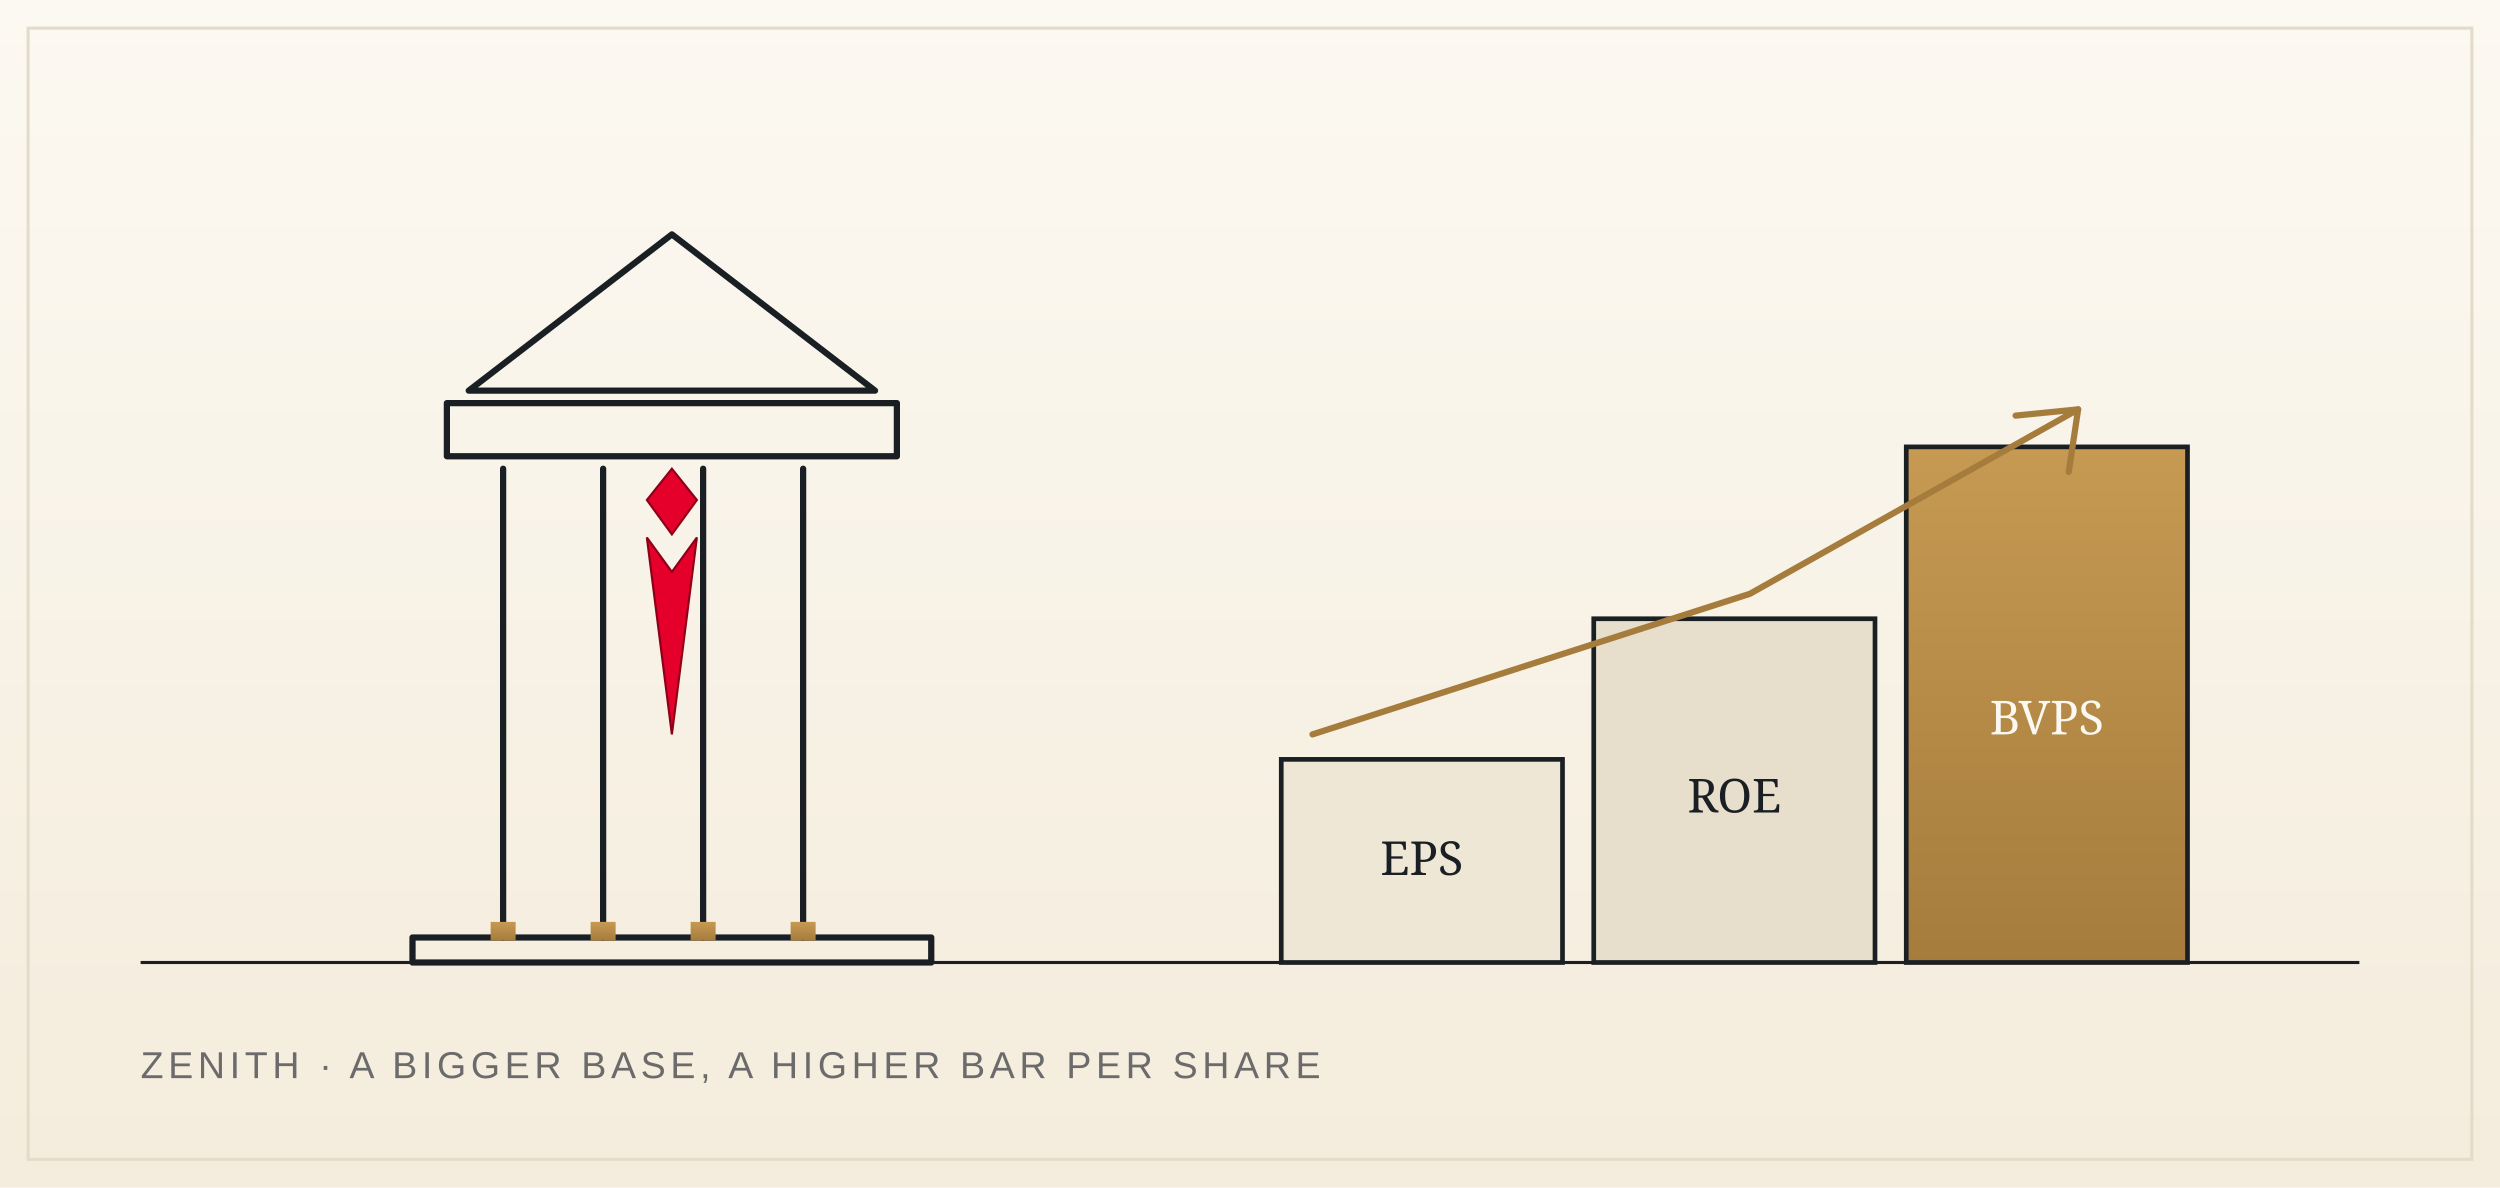
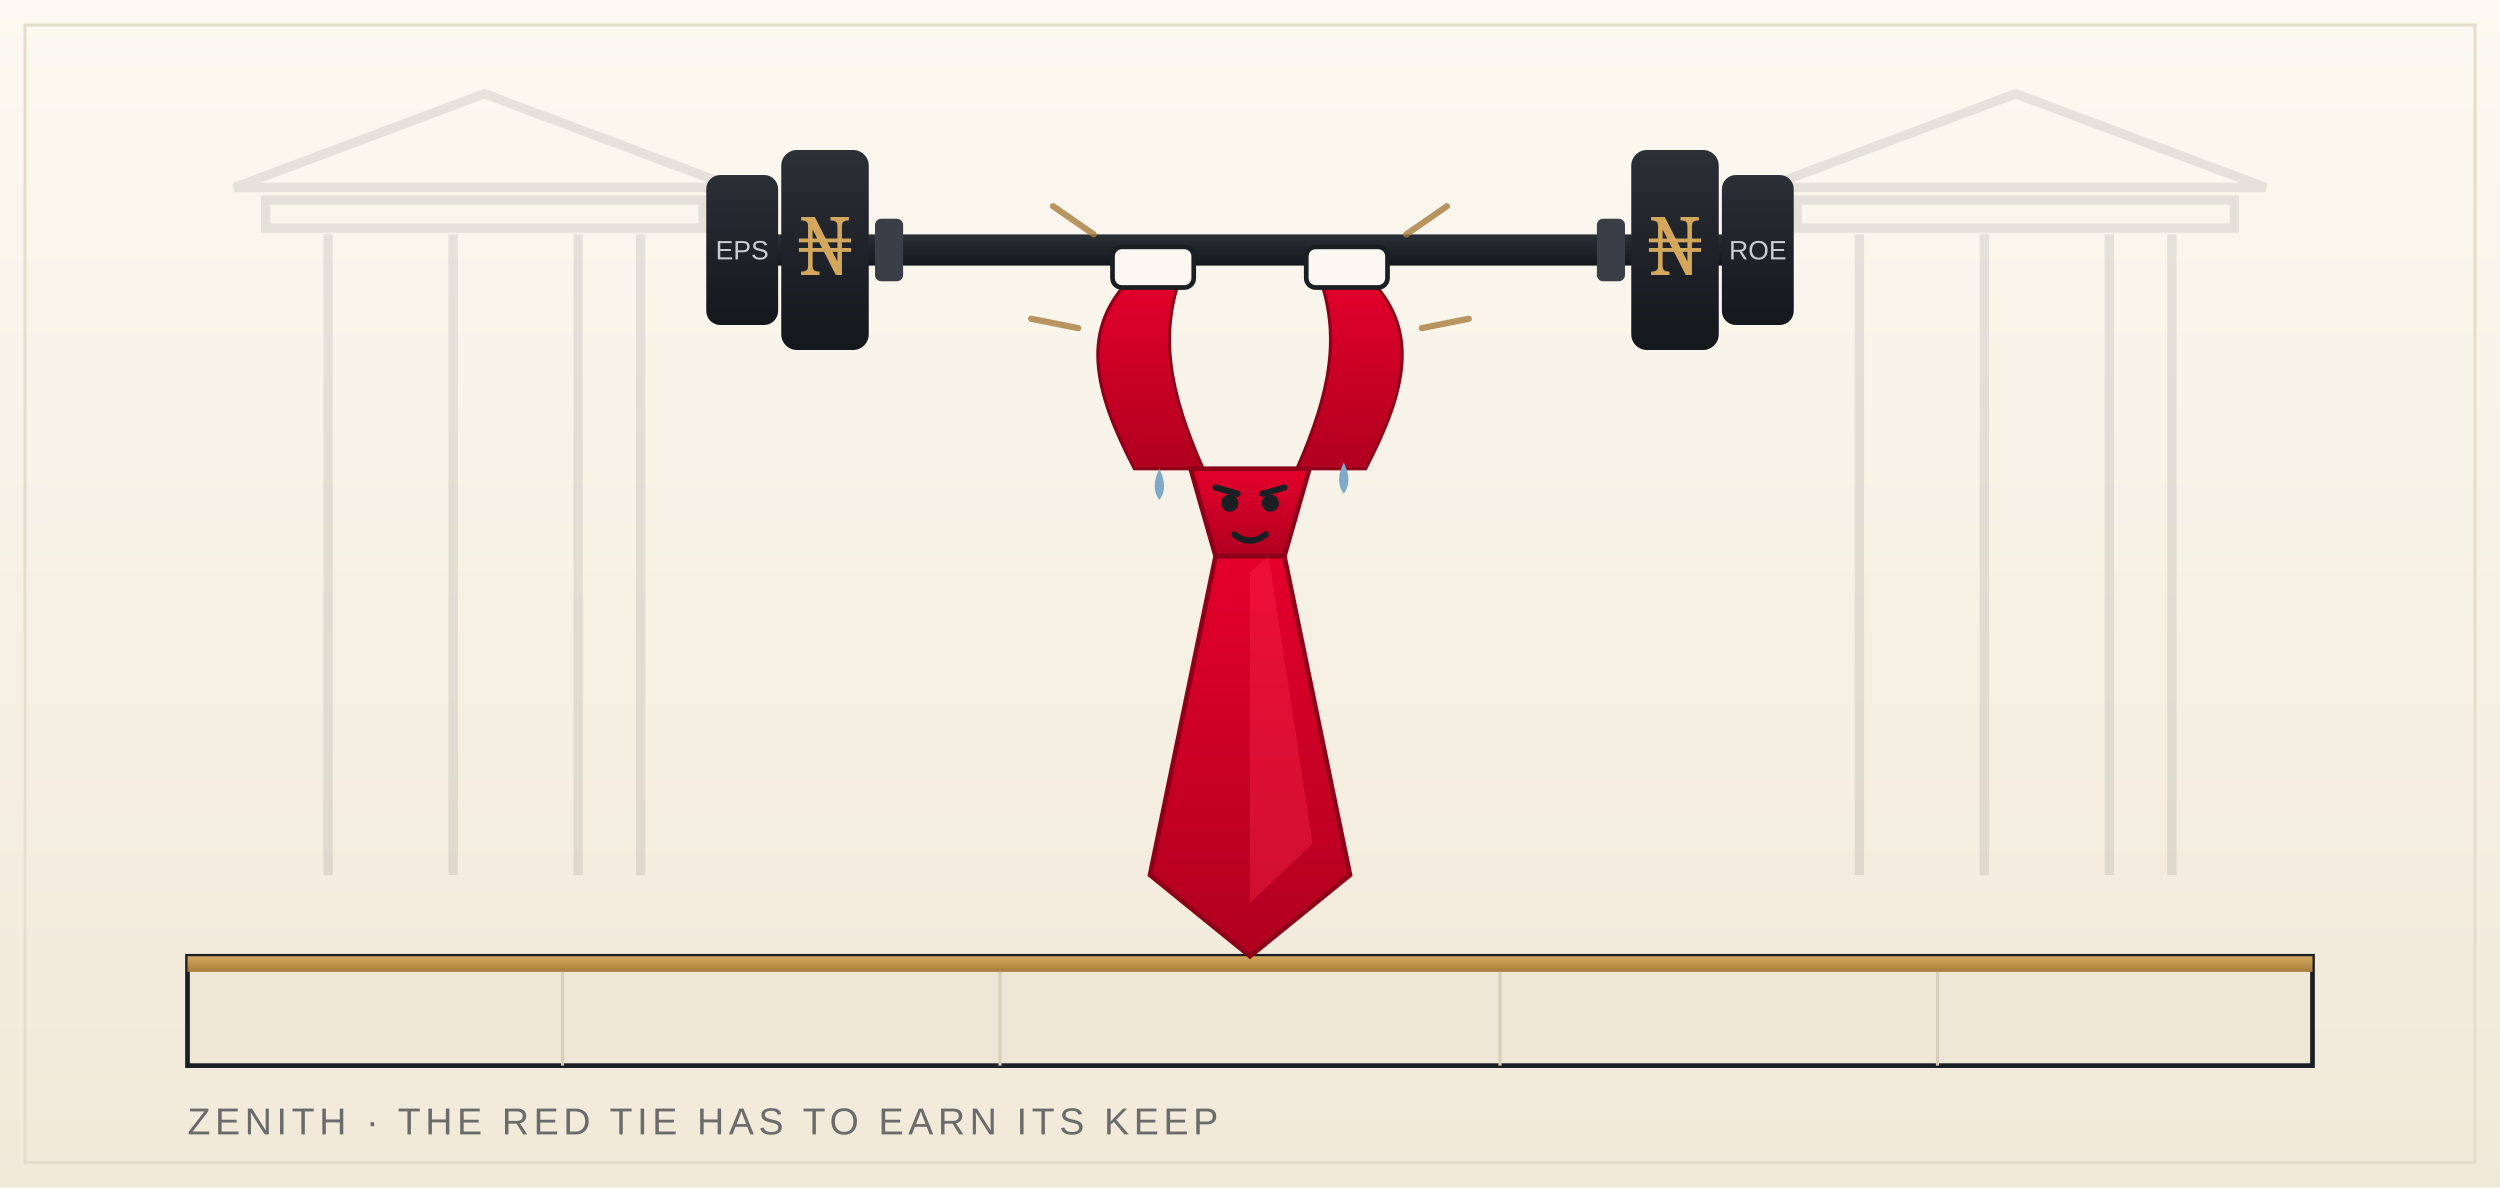
- <svg xmlns="http://www.w3.org/2000/svg" viewBox="0 0 1600 760" width="1600" height="760" role="img" aria-label="Editorial illustration: a classical bank facade with a red tie, beside ascending blocks marked EPS, ROE and BVPS.">
+ <svg xmlns="http://www.w3.org/2000/svg" viewBox="0 0 1600 760" width="1600" height="760" role="img" aria-label="Editorial illustration: a personified red Zenith tie, straining and sweating, lifts a heavy barbell of naira plates overhead outside a marble bank.">
  <defs>
-     <linearGradient id="sky" x1="0" y1="0" x2="0" y2="1">
+     <linearGradient id="bg" x1="0" y1="0" x2="0" y2="1">
      <stop offset="0" stop-color="#FCF9F2" />
-       <stop offset="1" stop-color="#F4ECDC" />
+       <stop offset="1" stop-color="#F1E9D8" />
+     </linearGradient>
+     <linearGradient id="tie" x1="0" y1="0" x2="0" y2="1">
+       <stop offset="0" stop-color="#E4002B" />
+       <stop offset="1" stop-color="#B00020" />
+     </linearGradient>
+     <linearGradient id="plate" x1="0" y1="0" x2="0" y2="1">
+       <stop offset="0" stop-color="#2B2F36" />
+       <stop offset="1" stop-color="#14171C" />
    </linearGradient>
    <linearGradient id="brass" x1="0" y1="0" x2="0" y2="1">
-       <stop offset="0" stop-color="#C69A52" />
+       <stop offset="0" stop-color="#D3A85C" />
      <stop offset="1" stop-color="#A67C3D" />
    </linearGradient>
  </defs>
-   <rect width="1600" height="760" fill="url(#sky)" />
-   <rect x="18" y="18" width="1564" height="724" fill="none" stroke="#E4DCCB" stroke-width="2" />
-   <line x1="90" y1="616" x2="1510" y2="616" stroke="#1A1F24" stroke-width="2" />
-   <g stroke="#1A1F24" stroke-width="4" fill="none" stroke-linejoin="round" stroke-linecap="round">
-     <path d="M300 250 L560 250 L430 150 Z" />
-     <rect x="286" y="258" width="288" height="34" />
-     <line x1="322" y1="300" x2="322" y2="600" />
-     <line x1="386" y1="300" x2="386" y2="600" />
-     <line x1="450" y1="300" x2="450" y2="600" />
-     <line x1="514" y1="300" x2="514" y2="600" />
-     <rect x="264" y="600" width="332" height="16" />
+   <rect width="1600" height="760" fill="url(#bg)" />
+   <rect x="16" y="16" width="1568" height="728" fill="none" stroke="#E6DECC" stroke-width="2" />
+   <g opacity="0.10" fill="none" stroke="#1A1F24" stroke-width="6">
+     <path d="M150 120 L470 120 L310 60 Z" />
+     <rect x="170" y="128" width="280" height="18" />
+     <line x1="210" y1="150" x2="210" y2="560" />
+     <line x1="290" y1="150" x2="290" y2="560" />
+     <line x1="370" y1="150" x2="370" y2="560" />
+     <line x1="410" y1="150" x2="410" y2="560" />
+     <path d="M1130 120 L1450 120 L1290 60 Z" />
+     <rect x="1150" y="128" width="280" height="18" />
+     <line x1="1190" y1="150" x2="1190" y2="560" />
+     <line x1="1270" y1="150" x2="1270" y2="560" />
+     <line x1="1350" y1="150" x2="1350" y2="560" />
+     <line x1="1390" y1="150" x2="1390" y2="560" />
  </g>
-   <g fill="url(#brass)">
-     <rect x="314" y="590" width="16" height="12" />
-     <rect x="378" y="590" width="16" height="12" />
-     <rect x="442" y="590" width="16" height="12" />
-     <rect x="506" y="590" width="16" height="12" />
+   <rect x="120" y="612" width="1360" height="70" fill="#EFE7D6" stroke="#1A1F24" stroke-width="3" />
+   <rect x="120" y="612" width="1360" height="10" fill="url(#brass)" />
+   <g stroke="#D8CFBB" stroke-width="2">
+     <line x1="360" y1="622" x2="360" y2="682" />
+     <line x1="640" y1="622" x2="640" y2="682" />
+     <line x1="960" y1="622" x2="960" y2="682" />
+     <line x1="1240" y1="622" x2="1240" y2="682" />
  </g>
  <g>
-     <path d="M430 300 l-16 20 16 22 16 -22 Z" fill="#E4002B" />
-     <path d="M414 344 L430 470 L446 344 L430 366 Z" fill="#E4002B" />
-     <path d="M430 300 l-16 20 16 22 16 -22 Z" fill="none" stroke="#8E0018" stroke-width="1.4" />
-     <path d="M414 344 L430 470 L446 344 L430 366 Z" fill="none" stroke="#8E0018" stroke-width="1.4" />
+     <rect x="470" y="150" width="660" height="20" rx="10" fill="url(#plate)" />
+     <rect x="560" y="140" width="18" height="40" rx="4" fill="#3A3F47" />
+     <rect x="1022" y="140" width="18" height="40" rx="4" fill="#3A3F47" />
+     <rect x="500" y="96" width="56" height="128" rx="10" fill="url(#plate)" />
+     <rect x="452" y="112" width="46" height="96" rx="9" fill="url(#plate)" />
+     <rect x="1044" y="96" width="56" height="128" rx="10" fill="url(#plate)" />
+     <rect x="1102" y="112" width="46" height="96" rx="9" fill="url(#plate)" />
+     <text x="528" y="176" font-family="Georgia, serif" font-size="52" fill="#D3A85C" text-anchor="middle">₦</text>
+     <text x="475" y="166" font-family="Arial, sans-serif" font-size="17" fill="#C9CDD3" text-anchor="middle">EPS</text>
+     <text x="1072" y="176" font-family="Georgia, serif" font-size="52" fill="#D3A85C" text-anchor="middle">₦</text>
+     <text x="1125" y="166" font-family="Arial, sans-serif" font-size="17" fill="#C9CDD3" text-anchor="middle">ROE</text>
  </g>
-   <g font-family="Georgia, serif" font-size="30" fill="#1A1F24" text-anchor="middle">
-     <rect x="820" y="486" width="180" height="130" fill="#EFE7D6" stroke="#1A1F24" stroke-width="3" />
-     <text x="910" y="560">EPS</text>
-     <rect x="1020" y="396" width="180" height="220" fill="#E7DFCC" stroke="#1A1F24" stroke-width="3" />
-     <text x="1110" y="520">ROE</text>
-     <rect x="1220" y="286" width="180" height="330" fill="url(#brass)" stroke="#1A1F24" stroke-width="3" />
-     <text x="1310" y="470" fill="#FBF8F1">BVPS</text>
+   <g fill="url(#tie)" stroke="#8E0018" stroke-width="2">
+     <path d="M726 300 C700 250 690 210 726 176 l30 0 C742 214 748 250 770 300 Z" />
+     <path d="M874 300 C900 250 910 210 874 176 l-30 0 C858 214 852 250 830 300 Z" />
  </g>
-   <g stroke="#A67C3D" stroke-width="4" fill="none" stroke-linecap="round" stroke-linejoin="round">
-     <path d="M840 470 L1120 380 L1330 262" />
-     <path d="M1330 262 l-40 4 m40 -4 l-6 40" />
+   <g fill="#FBF8F1" stroke="#1A1F24" stroke-width="3">
+     <rect x="712" y="158" width="52" height="26" rx="6" />
+     <rect x="836" y="158" width="52" height="26" rx="6" />
  </g>
-   <text x="90" y="690" font-family="Arial, sans-serif" font-size="24" letter-spacing="3" fill="#6B6B6B">ZENITH · A BIGGER BASE, A HIGHER BAR PER SHARE</text>
+   <g>
+     <path d="M762 300 L838 300 L822 356 L778 356 Z" fill="url(#tie)" stroke="#8E0018" stroke-width="3" />
+     <path d="M778 356 L822 356 L864 560 L800 612 L736 560 Z" fill="url(#tie)" stroke="#8E0018" stroke-width="3" />
+     <path d="M800 366 L812 356 L840 540 L800 578 Z" fill="#FF2A4D" opacity="0.35" />
+     <g fill="#1A1F24">
+       <circle cx="787" cy="322" r="5.5" />
+       <circle cx="813" cy="322" r="5.5" />
+     </g>
+     <g stroke="#1A1F24" stroke-width="4" fill="none" stroke-linecap="round">
+       <path d="M778 312 l14 4" />
+       <path d="M822 312 l-14 4" />
+       <path d="M790 342 q10 8 20 0" />
+     </g>
+   </g>
+   <g fill="#7FA9C9">
+     <path d="M742 300 q-6 12 0 20 q6 -8 0 -20 Z" />
+     <path d="M860 296 q6 12 0 20 q-6 -8 0 -20 Z" />
+   </g>
+   <g stroke="#A67C3D" stroke-width="4" fill="none" stroke-linecap="round" opacity="0.8">
+     <path d="M700 150 l-26 -18" />
+     <path d="M900 150 l26 -18" />
+     <path d="M690 210 l-30 -6" />
+     <path d="M910 210 l30 -6" />
+   </g>
+   <text x="120" y="726" font-family="Arial, sans-serif" font-size="24" letter-spacing="3" fill="#6B6B6B">ZENITH · THE RED TIE HAS TO EARN ITS KEEP</text>
</svg>
